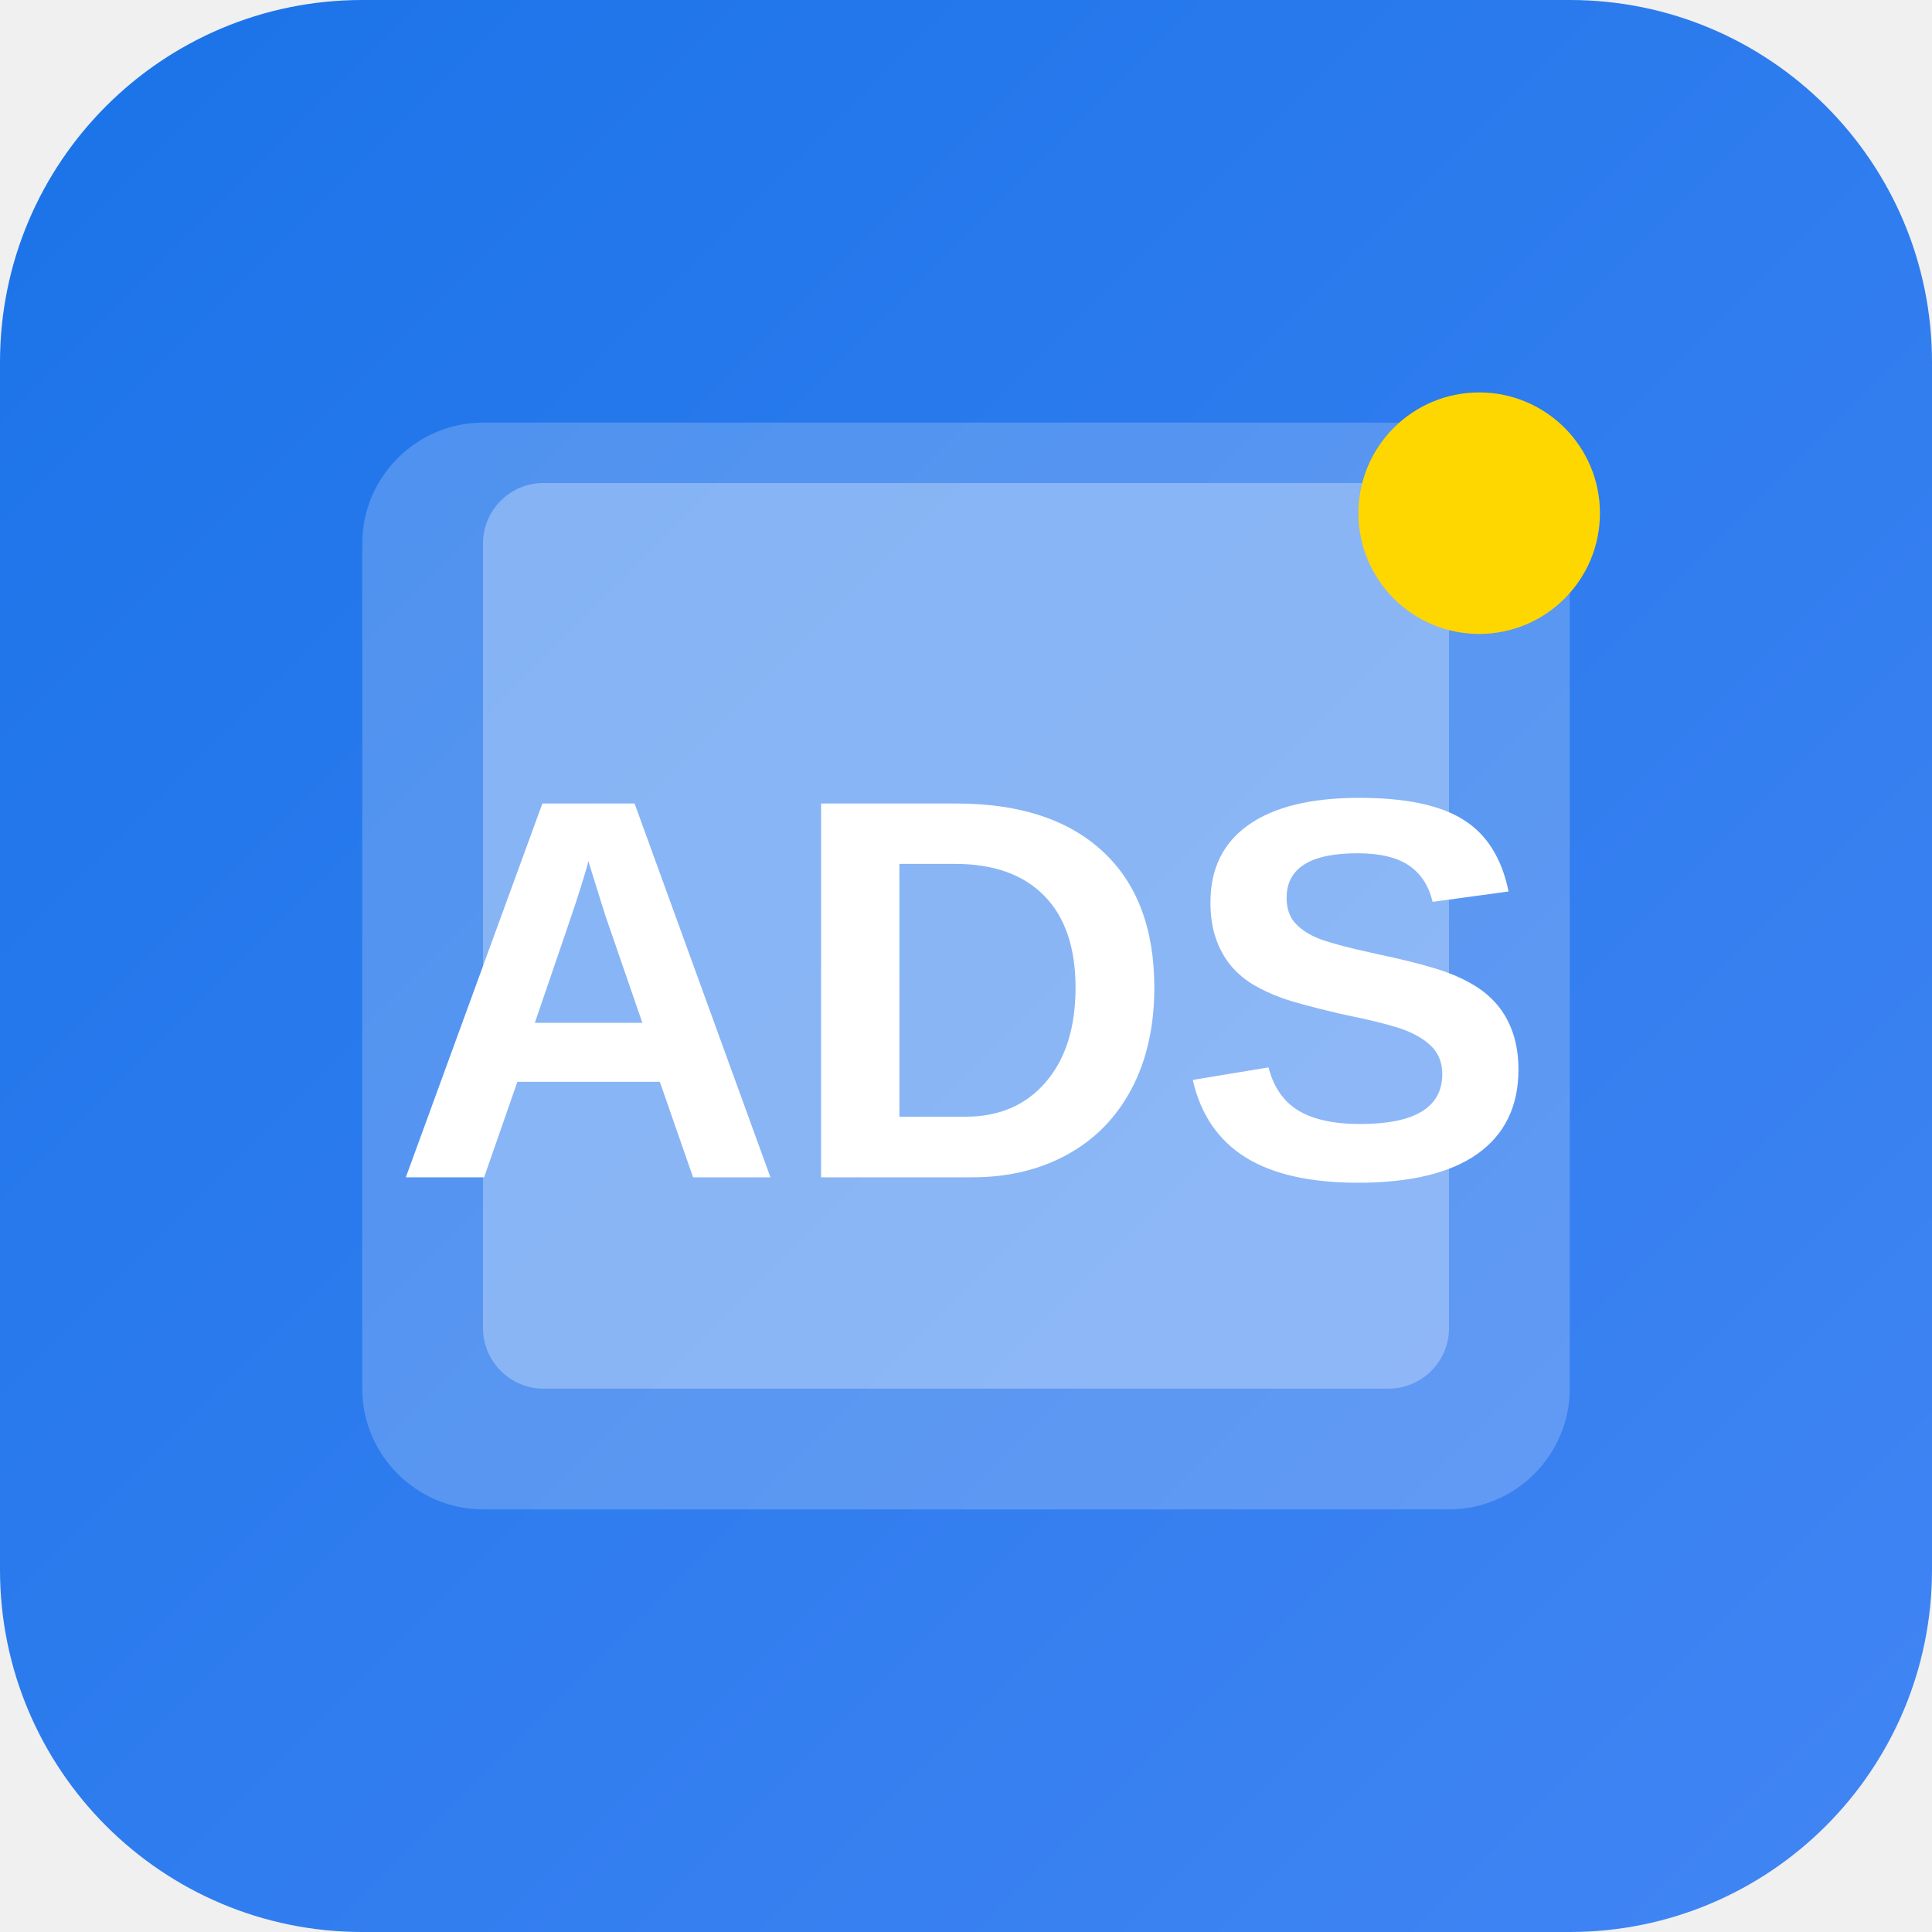
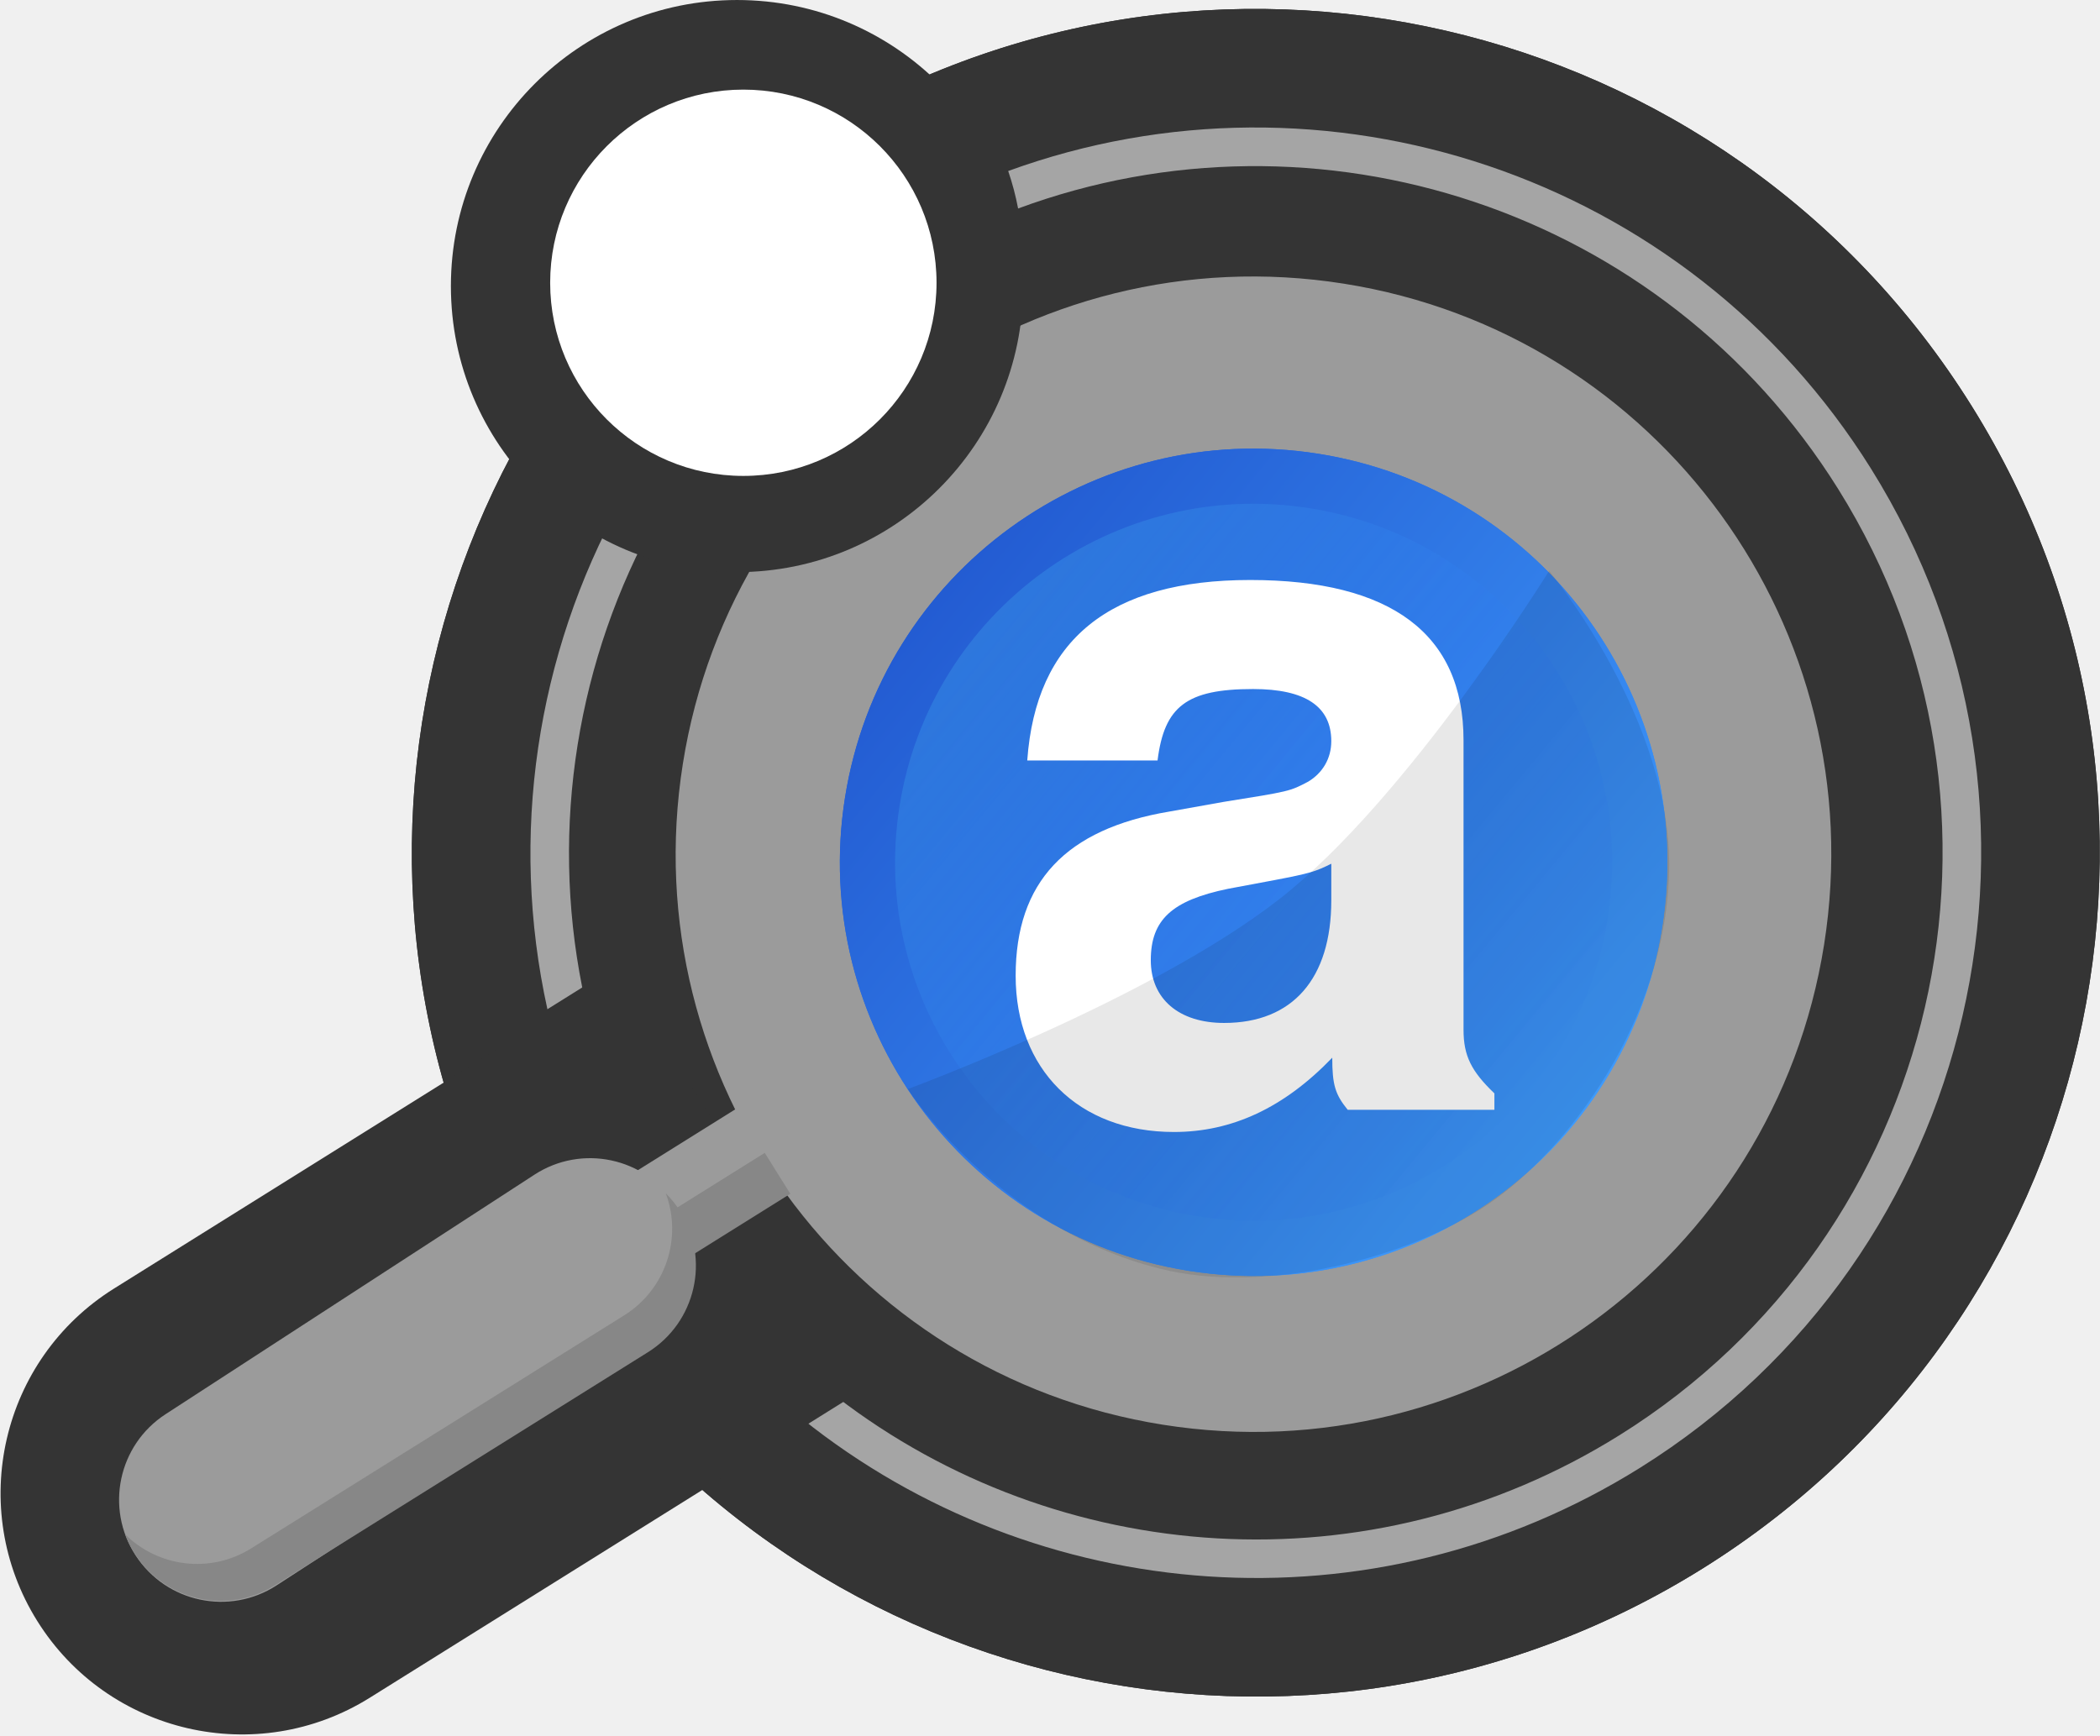
- <svg xmlns="http://www.w3.org/2000/svg" viewBox="0 0 128 128">
+ <svg xmlns="http://www.w3.org/2000/svg" width="1523px" height="1259px" viewBox="0 0 1523 1259" version="1.1">
  <defs>
-     <linearGradient id="grad" x1="0%" y1="0%" x2="100%" y2="100%">
-       <stop offset="0%" style="stop-color:#1a73e8" />
-       <stop offset="100%" style="stop-color:#4285f4" />
+     <linearGradient x1="100%" y1="80.465%" x2="0%" y2="21.014%" id="linearGradient-1">
+       <stop stop-color="#409FFF" offset="0%" />
+       <stop stop-color="#2157CF" offset="100%" />
    </linearGradient>
+     <linearGradient x1="100%" y1="80.465%" x2="0%" y2="21.014%" id="linearGradient-2">
+       <stop stop-color="#001CFF" stop-opacity="0" offset="0%" />
+       <stop stop-color="#5AEAFF" stop-opacity="0.201" offset="100%" />
+     </linearGradient>
+     <radialGradient cx="33.223%" cy="23.353%" fx="33.223%" fy="23.353%" r="100%" id="radialGradient-3">
+       <stop stop-color="#FFFFFF" offset="0%" />
+       <stop stop-color="#FFFFFF" offset="100%" />
+     </radialGradient>
  </defs>
-   <rect width="128" height="128" rx="24" fill="url(#grad)" />
-   <g fill="white">
-     <path d="M32 28h64c4.4 0 8 3.6 8 8v56c0 4.4-3.6 8-8 8H32c-4.4 0-8-3.6-8-8V36c0-4.4 3.6-8 8-8z" fill-opacity="0.2" />
-     <path d="M36 32h56c2.2 0 4 1.8 4 4v52c0 2.2-1.8 4-4 4H36c-2.2 0-4-1.8-4-4V36c0-2.2 1.8-4 4-4z" fill-opacity="0.3" />
-     <text x="64" y="78" font-family="Arial, sans-serif" font-size="36" font-weight="bold" text-anchor="middle" fill="white">ADS</text>
-     <circle cx="98" cy="34" r="8" fill="#ffd700" />
+   <g id="Page-1" stroke="none" stroke-width="1" fill="none" fill-rule="evenodd">
+     <g id="bbb_logo" transform="translate(-290, -225)">
+       <g id="background" transform="translate(1200.762, 843.5461) rotate(58) translate(-1200.762, -843.5461) translate(588.7616, 231.5461)">
+         <circle id="Oval-12" fill="#343434" cx="612" cy="612" r="612" />
+         <circle id="Oval-12" fill="#343434" cx="612" cy="612" r="612" />
+         <path d="M97.468,502.246 C147.948,264.427 359.137,86 612,86 C902.502,86 1138,321.498 1138,612 C1138,841.522 990.993,1036.708 786,1108.539 L786,1078.827 C975.262,1008.261 1110.057,825.886 1110.057,612.028 C1110.057,336.975 887.082,114 612.028,114 C371.743,114 171.202,284.168 124.343,510.566 C115.664,507.183 106.689,504.393 97.468,502.246 Z M151.978,867.258 C213.761,978.365 314.628,1064.75 436,1107.833 L436,1078.055 C324.452,1035.899 232.007,954.843 175.211,851.436 C167.869,857.235 160.107,862.527 151.978,867.258 Z" id="Oval-13" fill="#A5A5A5" />
+       </g>
+       <g id="magnifying-glass" transform="translate(1007.831, 964.1027) rotate(58) translate(-1007.831, -964.1027) translate(415.8306, 146.6027)">
+         <circle id="Oval-10" fill="#9B9B9B" transform="translate(592, 592) rotate(-49) translate(-592, -592) " cx="592" cy="592" r="419" />
+         <circle id="Oval-9" fill="url(#linearGradient-1)" transform="translate(597.0292, 595.0292) rotate(-49) translate(-597.0292, -595.0292) " cx="597.029" cy="595.029" r="300.029" />
+         <circle id="Oval-9" fill="url(#linearGradient-1)" transform="translate(597.0292, 595.0292) rotate(-49) translate(-597.0292, -595.0292) " cx="597.029" cy="595.029" r="300.029" />
+         <circle id="Oval-9" fill="url(#linearGradient-2)" transform="translate(597, 595) rotate(-49) translate(-597, -595) " cx="597" cy="595" r="260" />
+         <path d="M421.27,1026.959 L771.27,1026.959 L771.27,1459.741 C771.27,1556.395 692.913,1634.749 596.27,1634.749 L596.27,1634.749 C499.62,1634.749 421.27,1556.4 421.27,1459.741 L421.27,1026.959 Z" id="Rectangle-9" fill="#343434" />
+         <g id="Group-5" transform="translate(602.3605, 1283.857) rotate(-58) translate(-602.3605, -1283.857) translate(331.8605, 1055.857)">
+           <g id="Group-6" transform="translate(270.5106, 212.0845) rotate(57) translate(-270.5106, -212.0845) translate(196.5106, -61.91549)" fill="#9B9B9B">
+             <rect id="Rectangle-7" transform="translate(74, 68.43767) rotate(91) translate(-74, -68.43767) " x="7" y="32.938" width="134" height="71" />
+             <path d="M6.82121026e-13,286.831 C6.82121026e-13,245.957 6.82460455e-13,179.696 6.82470721e-13,138.815 L6.82499482e-13,154.641 C6.82290467e-13,113.772 33.122,80.641 74,80.641 L74,80.641 C114.869,80.641 148,113.773 148,154.641 L148,97.274 C148,138.143 148,204.413 148,245.277 L148,473.694 C148,514.56 114.878,547.689 74,547.689 L74,547.689 C33.131,547.689 6.82121026e-13,514.557 6.82121026e-13,473.681 L6.82121026e-13,286.831 Z" id="Rectangle-9" />
+           </g>
+           <g id="Group-6" transform="translate(253.0571, 260.0335) rotate(53) translate(-253.0571, -260.0335) translate(187.0571, 23.0335)" fill="#878787">
+             <path d="M109.439,4.733 C104.612,3.743 99.613,3.223 94.493,3.223 C53.615,3.223 20.493,36.354 20.493,77.223 L20.493,61.397 C20.493,102.278 20.493,168.539 20.493,209.413 L20.493,396.264 C20.493,437.139 53.624,470.271 94.493,470.271 C100.296,470.271 105.942,469.604 111.36,468.341 C77.655,461.428 52.305,431.599 52.305,395.843 L52.305,208.993 C52.305,168.119 52.305,101.858 52.305,60.977 L52.305,76.803 C52.305,41.735 76.692,12.365 109.439,4.733 Z" id="Rectangle-9" transform="translate(65.92672, 236.7473) rotate(185) translate(-65.92672, -236.7473) " />
+           </g>
+           <path d="M452.872,63.984 L487.872,63.984 L487.872,149.364 L452.872,139.917 L452.872,63.984 Z" id="Rectangle-9" fill="#878787" transform="translate(470.3724, 106.6742) rotate(58) translate(-470.3724, -106.6742) " />
+         </g>
+       </g>
+       <circle id="Oval-16" fill="#343434" cx="824.5" cy="432.5" r="207.495" />
+       <path d="M829.103,570.207 C906.48,570.207 969.207,507.48 969.207,430.103 C969.207,352.726 906.48,290 829.103,290 C751.726,290 689,352.726 689,430.103 C689,507.48 751.726,570.207 829.103,570.207 Z" id="Oval-20" fill="url(#radialGradient-3)" />
+       <text id="a" font-family="Helvetica" font-size="700" font-weight="bold" fill="#FFFFFF">
+         <tspan x="1007" y="1030">a</tspan>
+       </text>
+       <path d="M1180.437,956.804 C1180.437,838.403 1113.265,656.213 1113.265,656.213 C1113.265,656.213 1253.063,651.86 1338.423,721.654 C1422.774,790.623 1452.832,904.989 1448.079,974.117 C1443.326,1043.245 1400.659,1141.652 1338.423,1190.187 C1242.253,1265.184 1123.109,1254.069 1123.109,1254.069 C1123.109,1254.069 1180.437,1075.205 1180.437,956.804 Z" id="Rectangle-10" fill-opacity="0.09" fill="#000000" transform="translate(1280.912, 955.4045) rotate(52) translate(-1280.912, -955.4045) " />
+     </g>
  </g>
</svg>
